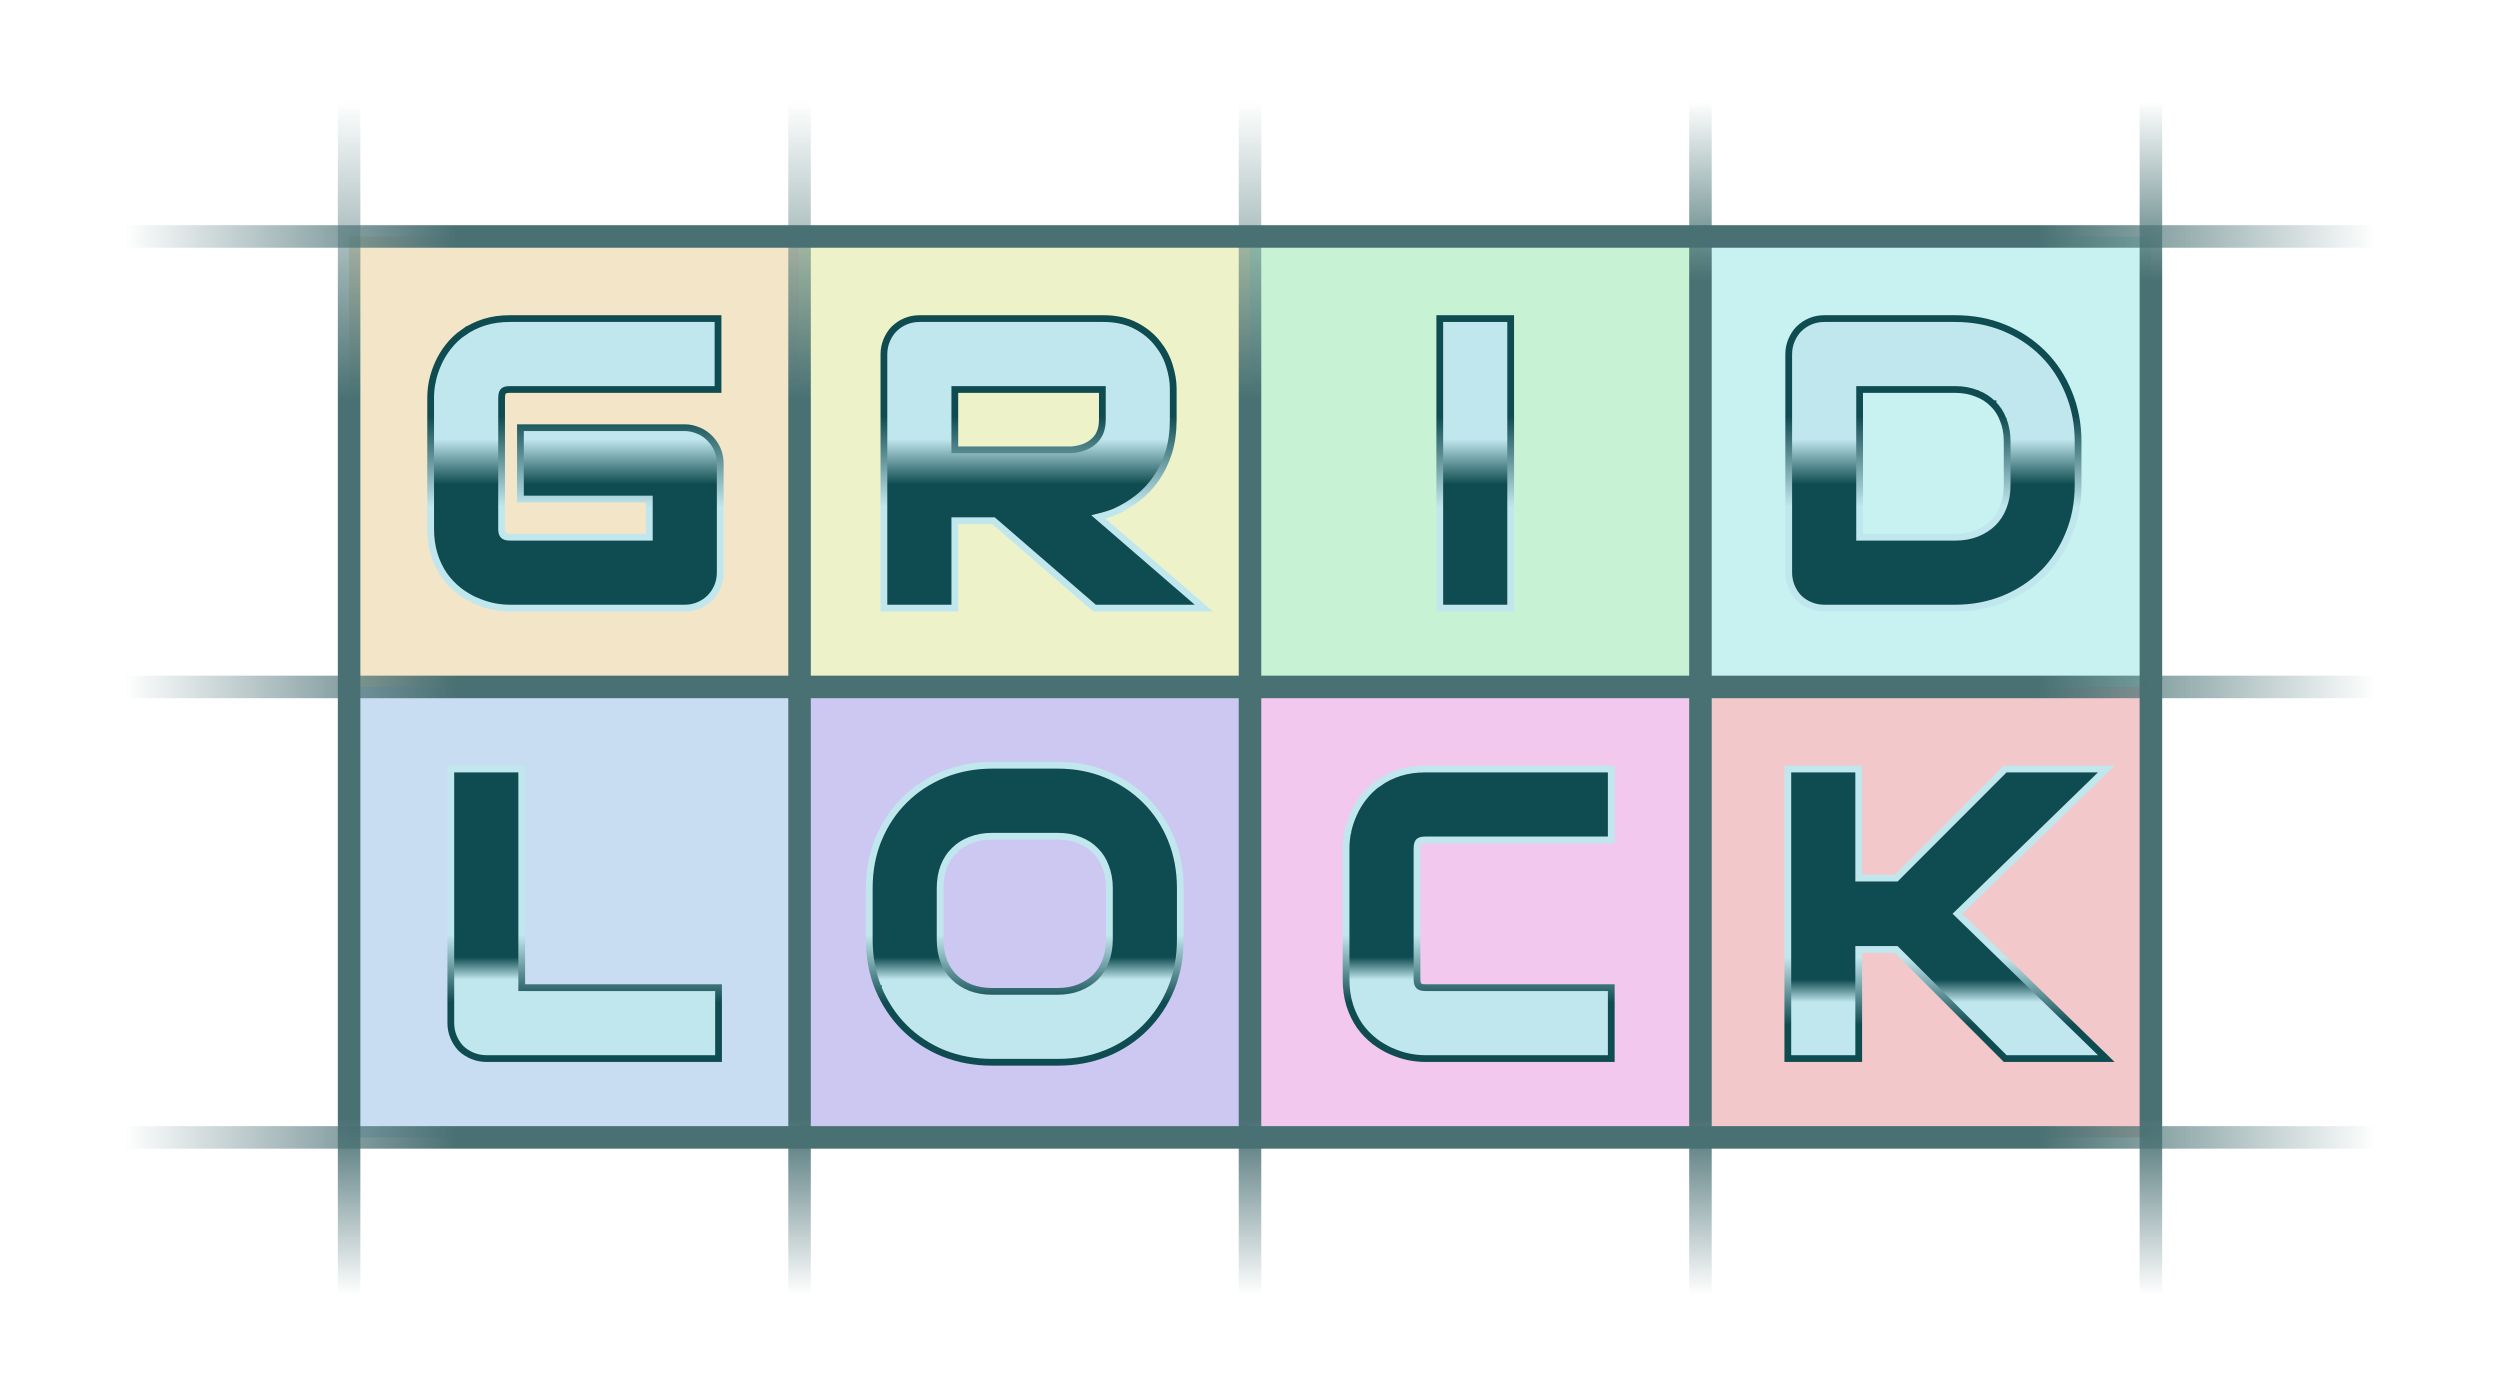
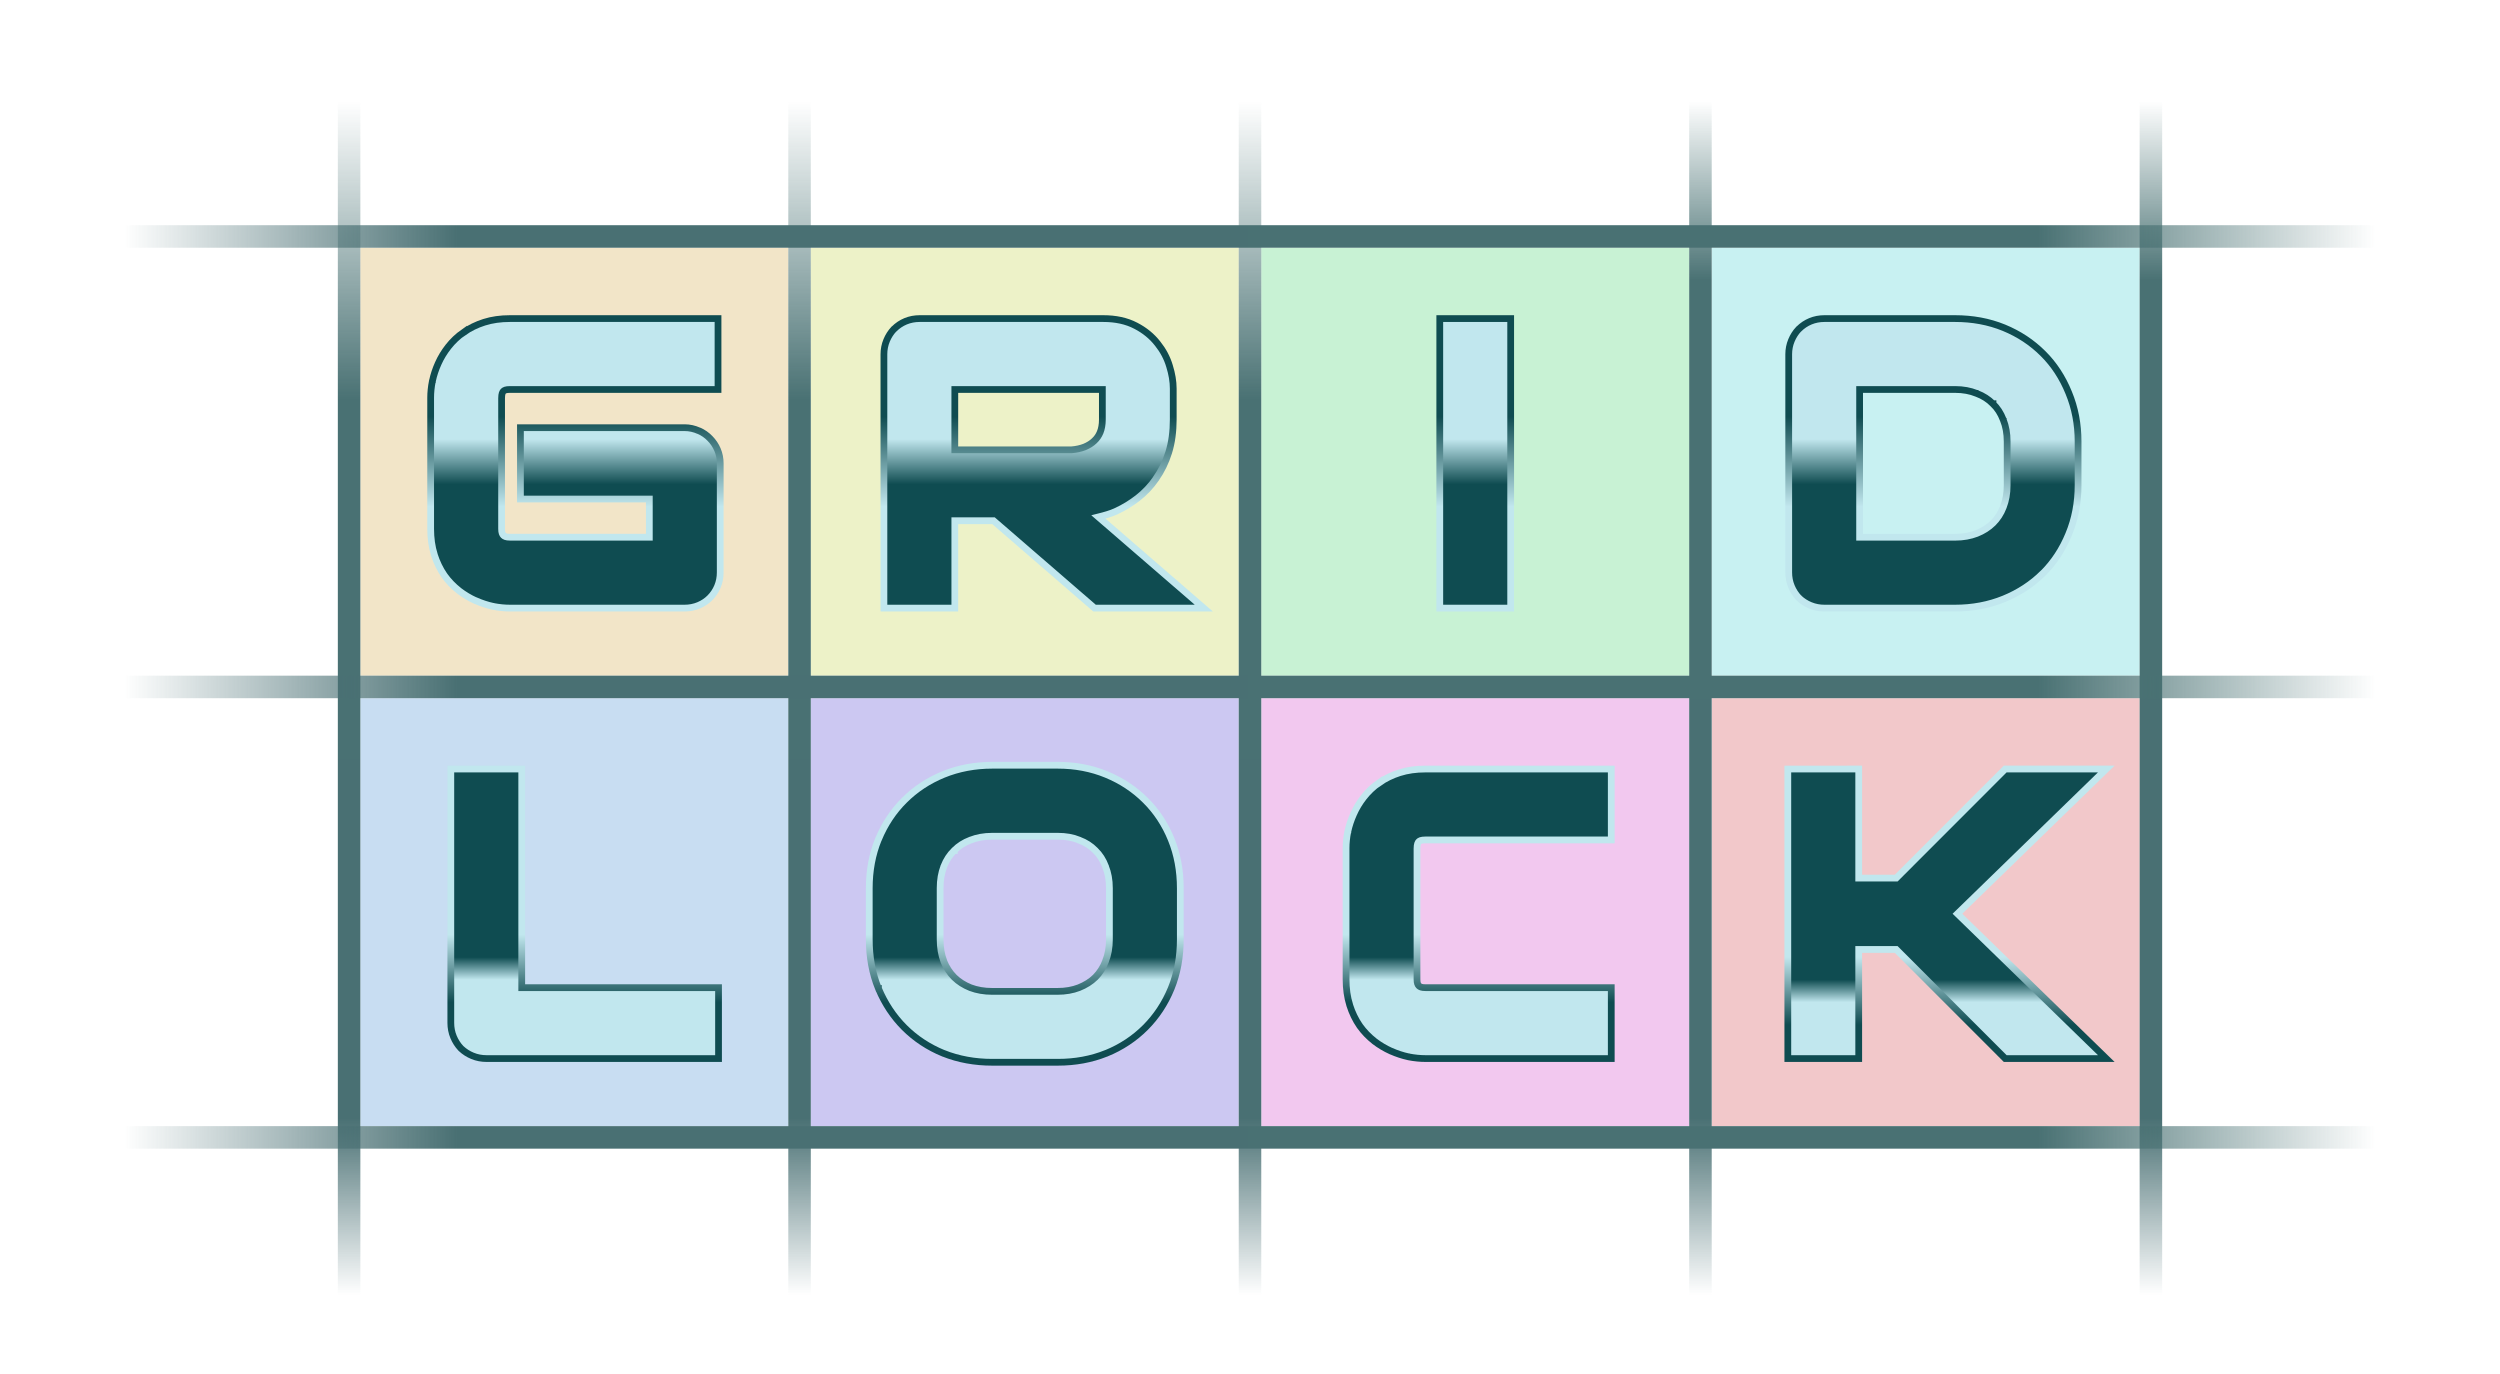
<svg xmlns="http://www.w3.org/2000/svg" xmlns:xlink="http://www.w3.org/1999/xlink" width="111mm" height="61mm" viewBox="0 0 111 61" version="1.1" id="svg4488">
  <defs id="defs4482">
    <linearGradient id="linearGradient233">
      <stop style="stop-color:#4a6f74;stop-opacity:0;" offset="0" id="stop230" />
      <stop style="stop-color:#497073;stop-opacity:1;" offset="0.148" id="stop231" />
      <stop style="stop-color:#497173;stop-opacity:1;" offset="0.85" id="stop232" />
      <stop style="stop-color:#497273;stop-opacity:0;" offset="1" id="stop233" />
    </linearGradient>
    <linearGradient id="linearGradient229">
      <stop style="stop-color:#4a6f74;stop-opacity:0;" offset="0" id="stop226" />
      <stop style="stop-color:#497073;stop-opacity:1;" offset="0.148" id="stop227" />
      <stop style="stop-color:#497173;stop-opacity:1;" offset="0.75" id="stop228" />
      <stop style="stop-color:#497273;stop-opacity:0;" offset="1" id="stop229" />
    </linearGradient>
    <linearGradient id="linearGradient222">
      <stop style="stop-color:#4a6f74;stop-opacity:0;" offset="0" id="stop219" />
      <stop style="stop-color:#497073;stop-opacity:1;" offset="0.148" id="stop220" />
      <stop style="stop-color:#497173;stop-opacity:1;" offset="0.85" id="stop221" />
      <stop style="stop-color:#497273;stop-opacity:0;" offset="1" id="stop222" />
    </linearGradient>
    <linearGradient id="linearGradient212">
      <stop style="stop-color:#4a6f74;stop-opacity:0;" offset="0" id="stop213" />
      <stop style="stop-color:#497073;stop-opacity:1;" offset="0.148" id="stop214" />
      <stop style="stop-color:#497173;stop-opacity:1;" offset="0.75" id="stop215" />
      <stop style="stop-color:#497273;stop-opacity:0;" offset="1" id="stop212" />
    </linearGradient>
    <linearGradient id="linearGradient187">
      <stop style="stop-color:#0f4c51;stop-opacity:1;" offset="0" id="stop186" />
      <stop style="stop-color:#c1e7ee;stop-opacity:1;" offset="1" id="stop187" />
    </linearGradient>
    <linearGradient id="linearGradient92">
      <stop style="stop-color:#000000;stop-opacity:1;" offset="0" id="stop91" />
      <stop style="stop-color:#000000;stop-opacity:0;" offset="1" id="stop92" />
    </linearGradient>
    <linearGradient id="linearGradient89">
      <stop style="stop-color:#000000;stop-opacity:1;" offset="0" id="stop89" />
      <stop style="stop-color:#000000;stop-opacity:0;" offset="1" id="stop90" />
    </linearGradient>
    <linearGradient id="swatch81">
      <stop style="stop-color:#000000;stop-opacity:1;" offset="0" id="stop81" />
    </linearGradient>
    <linearGradient xlink:href="#linearGradient187" id="linearGradient96" gradientUnits="userSpaceOnUse" x1="70.5" y1="61" x2="70.5" y2="61.5" gradientTransform="matrix(2,0,0,2,-5.000004,-9.999996)" />
    <linearGradient xlink:href="#linearGradient187" id="linearGradient98" gradientUnits="userSpaceOnUse" x1="70" y1="50.5" x2="70" y2="49.5" gradientTransform="matrix(2,0,0,2,-5.000004,-9.999996)" />
    <linearGradient xlink:href="#linearGradient187" id="linearGradient100" gradientUnits="userSpaceOnUse" x1="80" y1="61.5" x2="80" y2="62" gradientTransform="matrix(2,0,0,2,-5.000004,-9.999996)" />
    <linearGradient xlink:href="#linearGradient187" id="linearGradient104" gradientUnits="userSpaceOnUse" x1="60" y1="61" x2="60" y2="61.5" gradientTransform="matrix(2,0,0,2,-5.000004,-9.999996)" />
    <linearGradient xlink:href="#linearGradient187" id="linearGradient106" gradientUnits="userSpaceOnUse" x1="50.5" y1="61" x2="50.5" y2="61.5" gradientTransform="matrix(2,0,0,2,-5.000004,-9.999996)" />
    <linearGradient xlink:href="#linearGradient187" id="linearGradient108" gradientUnits="userSpaceOnUse" x1="60" y1="50.5" x2="60" y2="49.5" gradientTransform="matrix(2,0,0,2,-5.000004,-9.999996)" />
    <linearGradient xlink:href="#linearGradient92" id="linearGradient107-7" gradientUnits="userSpaceOnUse" x1="56.873" y1="50.036" x2="63.975" y2="50.036" gradientTransform="translate(-110,-30)" />
    <linearGradient xlink:href="#linearGradient92" id="linearGradient97-8" gradientUnits="userSpaceOnUse" x1="69.213" y1="50.036" x2="70.787" y2="50.036" gradientTransform="translate(-110,-30)" />
    <linearGradient xlink:href="#linearGradient92" id="linearGradient109-2" gradientUnits="userSpaceOnUse" x1="75.881" y1="50.036" x2="82.305" y2="50.036" gradientTransform="translate(-110,-30)" />
    <linearGradient xlink:href="#linearGradient92" id="linearGradient105-9" gradientUnits="userSpaceOnUse" x1="47.258" y1="60.036" x2="53.201" y2="60.036" gradientTransform="translate(-110,-30)" />
    <linearGradient xlink:href="#linearGradient92" id="linearGradient103-6" gradientUnits="userSpaceOnUse" x1="56.547" y1="60.035" x2="63.453" y2="60.035" gradientTransform="translate(-110,-30)" />
    <linearGradient xlink:href="#linearGradient92" id="linearGradient95-0" gradientUnits="userSpaceOnUse" x1="67.133" y1="60.036" x2="73.02" y2="60.036" gradientTransform="translate(-110,-30)" />
    <linearGradient xlink:href="#linearGradient92" id="linearGradient99-1" gradientUnits="userSpaceOnUse" x1="76.939" y1="60.036" x2="84.01" y2="60.036" gradientTransform="translate(-110,-30)" />
    <linearGradient xlink:href="#linearGradient89" id="linearGradient111" gradientUnits="userSpaceOnUse" x1="46.81" y1="50.036" x2="53.239" y2="50.036" gradientTransform="translate(-110,-30)" />
    <linearGradient xlink:href="#linearGradient89" id="linearGradient112" gradientUnits="userSpaceOnUse" x1="46.81" y1="50.036" x2="53.239" y2="50.036" gradientTransform="translate(-110,-30)" />
    <linearGradient xlink:href="#linearGradient92" id="linearGradient113" gradientUnits="userSpaceOnUse" x1="56.873" y1="50.036" x2="63.975" y2="50.036" gradientTransform="translate(-110,-30)" />
    <linearGradient xlink:href="#linearGradient92" id="linearGradient114" gradientUnits="userSpaceOnUse" x1="69.213" y1="50.036" x2="70.787" y2="50.036" gradientTransform="translate(-110,-30)" />
    <linearGradient xlink:href="#linearGradient92" id="linearGradient115" gradientUnits="userSpaceOnUse" x1="75.881" y1="50.036" x2="82.305" y2="50.036" gradientTransform="translate(-110,-30)" />
    <linearGradient xlink:href="#linearGradient92" id="linearGradient116" gradientUnits="userSpaceOnUse" x1="47.258" y1="60.036" x2="53.201" y2="60.036" gradientTransform="translate(-110,-30)" />
    <linearGradient xlink:href="#linearGradient92" id="linearGradient117" gradientUnits="userSpaceOnUse" x1="56.547" y1="60.035" x2="63.453" y2="60.035" gradientTransform="translate(-110,-30)" />
    <linearGradient xlink:href="#linearGradient92" id="linearGradient118" gradientUnits="userSpaceOnUse" x1="67.133" y1="60.036" x2="73.02" y2="60.036" gradientTransform="translate(-110,-30)" />
    <linearGradient xlink:href="#linearGradient92" id="linearGradient119" gradientUnits="userSpaceOnUse" x1="76.939" y1="60.036" x2="84.01" y2="60.036" gradientTransform="translate(-110,-30)" />
    <linearGradient xlink:href="#linearGradient187" id="linearGradient121" gradientUnits="userSpaceOnUse" x1="50" y1="50.5" x2="50" y2="49.5" gradientTransform="matrix(2,0,0,2,-5.000004,-9.999996)" />
    <linearGradient xlink:href="#linearGradient187" id="linearGradient192" x1="95" y1="88" x2="95" y2="92" gradientUnits="userSpaceOnUse" />
    <linearGradient xlink:href="#linearGradient187" id="linearGradient194" x1="155" y1="88" x2="155" y2="92" gradientUnits="userSpaceOnUse" />
    <linearGradient xlink:href="#linearGradient187" id="linearGradient198" x1="135" y1="88" x2="135" y2="92" gradientUnits="userSpaceOnUse" />
    <linearGradient xlink:href="#linearGradient187" id="linearGradient200" x1="136" y1="114" x2="136" y2="111" gradientUnits="userSpaceOnUse" />
    <linearGradient xlink:href="#linearGradient187" id="linearGradient202" x1="155" y1="115" x2="155" y2="112" gradientUnits="userSpaceOnUse" />
    <linearGradient xlink:href="#linearGradient187" id="linearGradient204" x1="115" y1="114" x2="115" y2="111" gradientUnits="userSpaceOnUse" />
    <linearGradient xlink:href="#linearGradient187" id="linearGradient206" x1="96" y1="114" x2="96" y2="111" gradientUnits="userSpaceOnUse" />
    <linearGradient xlink:href="#linearGradient187" id="linearGradient208" gradientUnits="userSpaceOnUse" x1="115" y1="88" x2="115" y2="92" />
    <linearGradient xlink:href="#linearGradient187" id="linearGradient209" gradientUnits="userSpaceOnUse" gradientTransform="matrix(2,0,0,2,-2.842367,-9.999996)" x1="78.921" y1="50.5" x2="78.921" y2="49.5" />
    <linearGradient xlink:href="#linearGradient229" id="linearGradient211" x1="125" y1="127" x2="125" y2="74" gradientUnits="userSpaceOnUse" />
    <linearGradient xlink:href="#linearGradient233" id="linearGradient215" gradientUnits="userSpaceOnUse" x1="125" y1="127" x2="125" y2="74" gradientTransform="translate(19.99999)" />
    <linearGradient xlink:href="#linearGradient212" id="linearGradient217" gradientUnits="userSpaceOnUse" gradientTransform="translate(-20.00001)" x1="125" y1="127" x2="125" y2="74" />
    <linearGradient xlink:href="#linearGradient212" id="linearGradient218" gradientUnits="userSpaceOnUse" gradientTransform="translate(-40.00001)" x1="125" y1="127" x2="125" y2="74" />
    <linearGradient xlink:href="#linearGradient222" id="linearGradient219" gradientUnits="userSpaceOnUse" gradientTransform="rotate(90,135,89.99999)" x1="125" y1="150" x2="125" y2="50" />
    <linearGradient xlink:href="#linearGradient233" id="linearGradient240" gradientUnits="userSpaceOnUse" gradientTransform="translate(39.99999)" x1="125" y1="127" x2="125" y2="74" />
    <linearGradient xlink:href="#linearGradient222" id="linearGradient241" gradientUnits="userSpaceOnUse" gradientTransform="rotate(90,125,99.99999)" x1="125" y1="150" x2="125" y2="50" />
    <linearGradient xlink:href="#linearGradient222" id="linearGradient242" gradientUnits="userSpaceOnUse" gradientTransform="rotate(90,115,110)" x1="125" y1="150" x2="125" y2="50" />
  </defs>
  <g id="layer1" transform="translate(-69.5,-69.5)">
-     <rect style="color:#000000;overflow:visible;fill:#f2e5c8;fill-opacity:1;stroke:none;stroke-width:0.2;stroke-linecap:round;stroke-linejoin:round;stroke-dasharray:none;stroke-opacity:1;paint-order:stroke fill markers" id="rect242" width="20" height="20" x="85" y="80" />
-     <rect style="color:#000000;overflow:visible;fill:#edf2c8;fill-opacity:1;stroke:none;stroke-width:0.2;stroke-linecap:round;stroke-linejoin:round;stroke-dasharray:none;stroke-opacity:1;paint-order:stroke fill markers" id="rect242-8" width="20" height="20" x="105" y="80" />
-     <rect style="color:#000000;overflow:visible;fill:#c8f2d4;fill-opacity:1;stroke:none;stroke-width:0.2;stroke-linecap:round;stroke-linejoin:round;stroke-dasharray:none;stroke-opacity:1;paint-order:stroke fill markers" id="rect242-7" width="20" height="20" x="125" y="80" />
-     <rect style="color:#000000;overflow:visible;fill:#c8f1f2;fill-opacity:1;stroke:none;stroke-width:0.2;stroke-linecap:round;stroke-linejoin:round;stroke-dasharray:none;stroke-opacity:1;paint-order:stroke fill markers" id="rect242-2" width="20" height="20" x="145" y="80" />
-     <rect style="color:#000000;overflow:visible;fill:#f2c8ca;fill-opacity:1;stroke:none;stroke-width:0.2;stroke-linecap:round;stroke-linejoin:round;stroke-dasharray:none;stroke-opacity:1;paint-order:stroke fill markers" id="rect242-82" width="20" height="20" x="145" y="100" />
-     <rect style="color:#000000;overflow:visible;fill:#f2c8ef;fill-opacity:1;stroke:none;stroke-width:0.2;stroke-linecap:round;stroke-linejoin:round;stroke-dasharray:none;stroke-opacity:1;paint-order:stroke fill markers" id="rect242-9" width="20" height="20" x="125" y="100" />
-     <rect style="color:#000000;overflow:visible;fill:#ccc8f2;fill-opacity:1;stroke:none;stroke-width:0.2;stroke-linecap:round;stroke-linejoin:round;stroke-dasharray:none;stroke-opacity:1;paint-order:stroke fill markers" id="rect242-96" width="20" height="20" x="105" y="100" />
-     <rect style="color:#000000;overflow:visible;fill:#c8ddf2;fill-opacity:1;stroke:none;stroke-width:0.2;stroke-linecap:round;stroke-linejoin:round;stroke-dasharray:none;stroke-opacity:1;paint-order:stroke fill markers" id="rect242-0" width="20" height="20" x="85" y="100" />
+     <rect style="color:#000000;overflow:visible;fill:#f2e5c8;fill-opacity:1;stroke:none;stroke-width:0.2;stroke-linecap:round;stroke-linejoin:round;stroke-dasharray:none;stroke-opacity:1;paint-order:stroke fill markers" id="rect242" width="19" height="19" x="85.5" y="80.5" />
+     <rect style="color:#000000;overflow:visible;fill:#edf2c8;fill-opacity:1;stroke:none;stroke-width:0.2;stroke-linecap:round;stroke-linejoin:round;stroke-dasharray:none;stroke-opacity:1;paint-order:stroke fill markers" id="rect242-8" width="19" height="19" x="105.5" y="80.5" />
+     <rect style="color:#000000;overflow:visible;fill:#c8f2d4;fill-opacity:1;stroke:none;stroke-width:0.2;stroke-linecap:round;stroke-linejoin:round;stroke-dasharray:none;stroke-opacity:1;paint-order:stroke fill markers" id="rect242-7" width="19" height="19" x="125.5" y="80.5" />
+     <rect style="color:#000000;overflow:visible;fill:#c8f1f2;fill-opacity:1;stroke:none;stroke-width:0.2;stroke-linecap:round;stroke-linejoin:round;stroke-dasharray:none;stroke-opacity:1;paint-order:stroke fill markers" id="rect242-2" width="19" height="19" x="145.5" y="80.5" />
+     <rect style="color:#000000;overflow:visible;fill:#f2c8ca;fill-opacity:1;stroke:none;stroke-width:0.2;stroke-linecap:round;stroke-linejoin:round;stroke-dasharray:none;stroke-opacity:1;paint-order:stroke fill markers" id="rect242-82" width="19" height="19" x="145.5" y="100.5" />
+     <rect style="color:#000000;overflow:visible;fill:#f2c8ef;fill-opacity:1;stroke:none;stroke-width:0.2;stroke-linecap:round;stroke-linejoin:round;stroke-dasharray:none;stroke-opacity:1;paint-order:stroke fill markers" id="rect242-9" width="19" height="19" x="125.5" y="100.5" />
+     <rect style="color:#000000;overflow:visible;fill:#ccc8f2;fill-opacity:1;stroke:none;stroke-width:0.2;stroke-linecap:round;stroke-linejoin:round;stroke-dasharray:none;stroke-opacity:1;paint-order:stroke fill markers" id="rect242-96" width="19" height="19" x="105.5" y="100.5" />
+     <rect style="color:#000000;overflow:visible;fill:#c8ddf2;fill-opacity:1;stroke:none;stroke-width:0.2;stroke-linecap:round;stroke-linejoin:round;stroke-dasharray:none;stroke-opacity:1;paint-order:stroke fill markers" id="rect242-0" width="19" height="19" x="85.5" y="100.5" />
    <path style="-inkscape-font-specification:Audiowide;fill:url(#linearGradient209);stroke:url(#linearGradient194);stroke-width:0.3;stroke-dasharray:none" d="m 150.501,83.645 c -0.214,0 -0.425,0.039 -0.621,0.121 -0.19,0.079 -0.363,0.195 -0.508,0.34 l -0.004,0.004 -0.008,0.004 c -0.136,0.144 -0.244,0.316 -0.32,0.5 -0.081,0.194 -0.121,0.403 -0.121,0.613 v 9.691 c 0,0.214 0.039,0.425 0.121,0.621 0.077,0.184 0.184,0.356 0.32,0.5 l 0.012,0.008 0.008,0.012 c 0.144,0.136 0.316,0.244 0.5,0.32 0.196,0.082 0.407,0.121 0.621,0.121 h 5.805 c 0.769,0 1.498,-0.136 2.168,-0.41 0.662,-0.271 1.242,-0.65 1.73,-1.133 h 0.004 c 0.489,-0.489 0.869,-1.071 1.141,-1.734 0.281,-0.672 0.418,-1.403 0.418,-2.184 V 89.106 c 0,-0.773 -0.139,-1.503 -0.418,-2.172 -0.271,-0.667 -0.652,-1.254 -1.141,-1.738 -0.489,-0.489 -1.071,-0.873 -1.734,-1.145 -0.67,-0.274 -1.399,-0.406 -2.168,-0.406 z m 1.566,3.148 h 4.238 c 0.364,0 0.677,0.061 0.953,0.172 h 0.008 l 0.004,0.004 c 0.287,0.109 0.518,0.26 0.715,0.457 h 0.004 v 0.004 c 0.195,0.19 0.344,0.417 0.453,0.703 l 0.004,0.004 v 0.004 c 0.112,0.283 0.172,0.601 0.172,0.965 v 1.934 c 0,0.37 -0.06,0.69 -0.172,0.973 v 0.004 c -0.108,0.28 -0.261,0.51 -0.457,0.707 -7.6e-4,7.4e-4 -0.003,-7.38e-4 -0.004,0 -7.7e-4,7.68e-4 7.6e-4,0.003 0,0.004 -0.197,0.191 -0.431,0.342 -0.719,0.457 -0.278,0.107 -0.595,0.168 -0.961,0.168 h -4.238 z" id="path42" />
    <path style="-inkscape-font-specification:Audiowide;fill:url(#linearGradient121);stroke:url(#linearGradient192);stroke-width:0.3;stroke-dasharray:none;stroke-opacity:1" d="m 92.141,83.645 c -0.412,0 -0.794,0.052 -1.145,0.164 -0.335,0.107 -0.643,0.257 -0.914,0.449 v -0.004 c -0.259,0.181 -0.485,0.397 -0.676,0.641 -0.184,0.235 -0.336,0.484 -0.453,0.75 -0.113,0.251 -0.197,0.508 -0.254,0.773 v 0.008 l -0.004,0.004 c -0.049,0.253 -0.074,0.495 -0.074,0.73 v 5.82 c 0,0.412 0.053,0.798 0.164,1.152 v 0.004 c 0.107,0.332 0.253,0.636 0.438,0.906 l 0.004,0.004 0.004,0.008 c 0.185,0.256 0.399,0.478 0.641,0.668 l 0.004,0.004 0.004,0.004 c 0.232,0.176 0.474,0.322 0.73,0.438 h 0.004 0.004 c 0.254,0.112 0.509,0.197 0.77,0.254 h 0.008 l 0.008,0.004 c 0.257,0.049 0.503,0.074 0.738,0.074 h 7.754 c 0.214,0 0.425,-0.039 0.621,-0.121 0.186,-0.078 0.358,-0.19 0.5,-0.332 0.145,-0.145 0.261,-0.318 0.34,-0.508 0.082,-0.196 0.121,-0.407 0.121,-0.621 V 90.071 c 0,-0.208 -0.04,-0.415 -0.121,-0.605 -0.078,-0.187 -0.194,-0.356 -0.336,-0.5 -0.138,-0.144 -0.305,-0.261 -0.488,-0.34 -0.002,-0.001 -0.005,0.001 -0.008,0 -0.197,-0.089 -0.412,-0.137 -0.629,-0.137 h -7.289 v 3.168 h 5.723 v 1.695 h -6.188 c -0.178,0 -0.242,-0.039 -0.289,-0.082 -0.043,-0.047 -0.082,-0.111 -0.082,-0.289 v -5.801 c 0,-0.207 0.045,-0.275 0.078,-0.309 0.038,-0.038 0.1,-0.078 0.293,-0.078 h 9.238 v -3.148 z" id="path36" />
    <path style="-inkscape-font-specification:Audiowide;fill:url(#linearGradient108);stroke:url(#linearGradient208);stroke-width:0.3;stroke-dasharray:none" d="m 110.328,83.645 c -0.214,0 -0.425,0.039 -0.621,0.121 -0.19,0.079 -0.363,0.195 -0.508,0.34 l -0.008,0.004 -0.004,0.004 c -0.136,0.144 -0.244,0.316 -0.32,0.5 -0.081,0.194 -0.121,0.403 -0.121,0.613 v 11.273 h 3.148 v -3.879 h 1.719 l 4.484,3.879 h 4.852 l -4.68,-4.047 c 0.267,-0.067 0.533,-0.138 0.789,-0.254 l 0.004,-0.004 c 0.333,-0.154 0.651,-0.347 0.949,-0.578 0.31,-0.241 0.582,-0.529 0.812,-0.859 v -0.004 c 0.241,-0.343 0.432,-0.732 0.566,-1.16 0.139,-0.444 0.203,-0.933 0.203,-1.465 v -1.371 c 0,-0.324 -0.058,-0.658 -0.164,-1 -0.106,-0.361 -0.286,-0.699 -0.527,-1 l -0.004,-0.004 c -0.252,-0.325 -0.58,-0.59 -0.965,-0.789 -0.418,-0.221 -0.907,-0.32 -1.445,-0.32 z m 1.566,3.148 h 6.551 v 1.336 c 0,0.229 -0.037,0.414 -0.098,0.566 -0.062,0.151 -0.145,0.27 -0.258,0.375 l -0.004,0.004 c -0.112,0.108 -0.251,0.197 -0.426,0.27 -0.167,0.066 -0.362,0.111 -0.586,0.129 h -5.18 z" id="path38" />
    <path style="-inkscape-font-specification:Audiowide;fill:url(#linearGradient98);stroke:url(#linearGradient198);stroke-width:0.3;stroke-dasharray:none" d="m 133.426,83.645 v 12.855 h 3.148 V 83.645 Z" id="path40" />
    <path style="-inkscape-font-specification:Audiowide;fill:url(#linearGradient106);stroke:url(#linearGradient206);stroke-width:0.3;stroke-dasharray:none" d="m 89.516,103.645 v 11.273 c 2e-6,0.214 0.039,0.425 0.121,0.621 0.077,0.184 0.184,0.356 0.32,0.5 l 0.008,0.008 0.012,0.012 c 0.144,0.136 0.316,0.244 0.5,0.32 0.196,0.082 0.407,0.121 0.621,0.121 h 10.305 v -3.148 h -8.738 v -9.707 z" id="path44" />
    <path style="-inkscape-font-specification:Audiowide;fill:url(#linearGradient104);stroke:url(#linearGradient204);stroke-width:0.3;stroke-dasharray:none" d="m 113.555,103.477 c -0.769,0 -1.498,0.136 -2.168,0.41 -0.661,0.271 -1.242,0.654 -1.73,1.141 -0.49,0.484 -0.876,1.067 -1.152,1.734 l -0.004,0.004 c -0.274,0.67 -0.406,1.398 -0.406,2.172 v 2.266 c 0,0.779 0.132,1.513 0.406,2.184 h 0.004 v 0.004 c 0.277,0.662 0.66,1.242 1.148,1.73 0.489,0.489 1.071,0.873 1.734,1.145 h 0.004 c 0.669,0.268 1.396,0.398 2.164,0.398 h 2.91 c 0.768,0 1.488,-0.13 2.152,-0.398 h 0.004 c 0.663,-0.271 1.246,-0.656 1.734,-1.145 0.489,-0.489 0.873,-1.071 1.145,-1.734 0.274,-0.671 0.406,-1.404 0.406,-2.184 v -2.266 c 0,-0.774 -0.132,-1.502 -0.406,-2.172 -0.271,-0.668 -0.655,-1.25 -1.145,-1.734 -0.489,-0.489 -1.071,-0.873 -1.734,-1.145 -0.665,-0.275 -1.387,-0.41 -2.156,-0.41 z m 0,3.152 h 2.91 c 0.358,0 0.668,0.056 0.945,0.168 l 0.004,0.004 h 0.004 c 0.286,0.109 0.517,0.259 0.707,0.453 l 0.004,0.004 0.004,0.004 c 0.195,0.19 0.344,0.421 0.453,0.707 v 0.004 0.004 c 0.111,0.275 0.172,0.591 0.172,0.961 v 2.266 c 0,0.37 -0.06,0.69 -0.172,0.973 v 0.004 c -0.108,0.28 -0.257,0.513 -0.453,0.711 -0.199,0.194 -0.439,0.345 -0.73,0.461 -0.277,0.107 -0.592,0.164 -0.957,0.164 h -2.891 c -0.363,0 -0.682,-0.057 -0.965,-0.164 -0.285,-0.115 -0.52,-0.263 -0.719,-0.457 l -0.004,-0.004 c -0.196,-0.197 -0.347,-0.429 -0.461,-0.707 v -0.004 c -0.107,-0.283 -0.164,-0.606 -0.164,-0.977 v -2.266 c 0,-0.371 0.058,-0.689 0.164,-0.965 v -0.004 c 0.114,-0.287 0.266,-0.516 0.461,-0.707 h 0.004 v -0.004 c 0.198,-0.198 0.433,-0.348 0.715,-0.457 h 0.004 c 0.283,-0.112 0.601,-0.172 0.965,-0.172 z" id="path46" />
    <path style="-inkscape-font-specification:Audiowide;fill:url(#linearGradient96);stroke:url(#linearGradient200);stroke-width:0.3;stroke-dasharray:none" d="m 132.785,103.645 c -0.412,0 -0.794,0.052 -1.145,0.164 -0.335,0.107 -0.643,0.257 -0.914,0.449 v -0.004 c -0.259,0.181 -0.485,0.397 -0.676,0.641 -0.183,0.234 -0.333,0.482 -0.449,0.746 -0.113,0.252 -0.201,0.511 -0.258,0.777 v 0.008 l -0.004,0.004 c -0.049,0.253 -0.074,0.495 -0.074,0.73 v 5.82 c 0,0.412 0.053,0.798 0.164,1.152 v 0.004 c 0.107,0.332 0.253,0.636 0.438,0.906 l 0.004,0.004 0.004,0.008 c 0.185,0.256 0.399,0.478 0.641,0.668 l 0.004,0.004 0.004,0.004 c 0.232,0.176 0.478,0.322 0.734,0.438 h 0.004 c 0.254,0.112 0.509,0.197 0.77,0.254 h 0.008 l 0.008,0.004 c 0.257,0.049 0.503,0.074 0.738,0.074 h 8.254 v -3.148 h -8.254 c -0.178,0 -0.242,-0.039 -0.289,-0.082 -0.043,-0.047 -0.082,-0.111 -0.082,-0.289 v -5.801 c 0,-0.207 0.045,-0.275 0.078,-0.309 0.037,-0.037 0.1,-0.078 0.293,-0.078 h 8.254 v -3.148 z" id="path48" />
    <path style="-inkscape-font-specification:Audiowide;fill:url(#linearGradient100);stroke:url(#linearGradient202);stroke-width:0.3;stroke-dasharray:none" d="M 148.879,103.645 V 116.5 h 3.148 v -4.844 h 1.664 l 4.84,4.844 h 4.488 l -6.609,-6.43 6.609,-6.426 h -4.488 l -4.84,4.844 h -1.664 v -4.844 z" id="path50" />
    <path style="-inkscape-font-specification:Audiowide;fill:url(#linearGradient111);fill-opacity:1" d="m -57.011,22.458 q 0,0.116 -0.041,0.215 -0.041,0.099 -0.116,0.174 -0.07,0.07 -0.169,0.112 Q -57.437,23 -57.553,23 h -3.878 q -0.149,0 -0.322,-0.033 -0.169,-0.037 -0.339,-0.112 -0.165,-0.074 -0.318,-0.19 -0.153,-0.12 -0.273,-0.285 -0.116,-0.169 -0.186,-0.389 -0.07,-0.223 -0.07,-0.5 V 18.581 q 0,-0.149 0.033,-0.318 0.037,-0.174 0.112,-0.339 0.074,-0.169 0.194,-0.322 0.12,-0.153 0.285,-0.269 0.169,-0.12 0.389,-0.19 0.219,-0.07 0.496,-0.07 h 4.37 v 1.075 h -4.37 q -0.211,0 -0.322,0.112 -0.112,0.112 -0.112,0.331 v 2.902 q 0,0.207 0.112,0.322 0.116,0.112 0.322,0.112 h 3.345 v -1.348 h -2.861 v -1.083 h 3.394 q 0.116,0 0.215,0.045 0.099,0.041 0.169,0.116 0.074,0.074 0.116,0.174 0.041,0.095 0.041,0.207 z" id="path35-5" />
    <path style="-inkscape-font-specification:Audiowide;fill:url(#linearGradient112);fill-opacity:1" d="m -61.43,16.822 c -0.206,0 -0.397,0.026 -0.572,0.082 -0.168,0.054 -0.321,0.129 -0.457,0.225 v -0.002 c -0.129,0.091 -0.242,0.199 -0.338,0.32 -0.092,0.117 -0.168,0.242 -0.227,0.375 -0.056,0.125 -0.099,0.254 -0.127,0.387 v 0.004 l -0.002,0.002 c -0.025,0.126 -0.037,0.247 -0.037,0.365 v 2.91 c 0,0.206 0.026,0.399 0.082,0.576 v 0.002 c 0.053,0.166 0.127,0.318 0.219,0.453 l 0.002,0.002 0.002,0.004 c 0.093,0.128 0.199,0.239 0.32,0.334 l 0.002,0.002 0.002,0.002 c 0.116,0.088 0.237,0.161 0.365,0.219 h 0.002 0.002 c 0.127,0.056 0.255,0.098 0.385,0.127 h 0.004 l 0.004,0.002 c 0.129,0.025 0.251,0.037 0.369,0.037 h 3.877 c 0.107,0 0.213,-0.02 0.311,-0.061 0.093,-0.039 0.179,-0.095 0.25,-0.166 0.073,-0.073 0.13,-0.159 0.17,-0.254 0.041,-0.098 0.061,-0.204 0.061,-0.311 v -2.424 c 0,-0.104 -0.02,-0.208 -0.061,-0.303 -0.039,-0.093 -0.097,-0.178 -0.168,-0.25 -0.069,-0.072 -0.153,-0.131 -0.244,-0.17 -0.001,-5.36e-4 -0.003,5.29e-4 -0.004,0 -0.099,-0.045 -0.206,-0.068 -0.314,-0.068 h -3.645 v 1.584 h 2.861 v 0.848 h -3.094 c -0.089,0 -0.121,-0.019 -0.145,-0.041 -0.022,-0.023 -0.041,-0.055 -0.041,-0.145 v -2.9 c 0,-0.104 0.022,-0.138 0.039,-0.154 0.019,-0.019 0.05,-0.039 0.146,-0.039 h 4.619 V 16.822 Z" id="path36-1" />
    <path style="-inkscape-font-specification:Audiowide;fill:url(#linearGradient113);fill-opacity:1" d="m -46.953,19.064 q 0,0.368 -0.091,0.657 -0.091,0.289 -0.248,0.513 -0.153,0.219 -0.356,0.376 -0.203,0.157 -0.426,0.26 -0.219,0.099 -0.446,0.145 -0.223,0.045 -0.422,0.045 L -46.697,23 h -1.662 l -2.241,-1.939 h -0.773 v -1.075 h 2.431 q 0.203,-0.017 0.368,-0.083 0.169,-0.07 0.289,-0.186 0.124,-0.116 0.19,-0.277 0.066,-0.165 0.066,-0.376 v -0.678 q 0,-0.091 -0.025,-0.136 -0.021,-0.05 -0.058,-0.07 -0.033,-0.025 -0.074,-0.029 -0.037,-0.004 -0.07,-0.004 h -3.547 V 23 h -1.075 v -5.387 q 0,-0.112 0.041,-0.211 0.041,-0.099 0.112,-0.174 0.074,-0.074 0.174,-0.116 0.099,-0.041 0.215,-0.041 h 4.08 q 0.36,0 0.608,0.132 0.248,0.128 0.401,0.327 0.157,0.194 0.223,0.422 0.07,0.227 0.07,0.426 z" id="path37-1" />
    <path style="-inkscape-font-specification:Audiowide;fill:url(#linearGradient107-7);fill-opacity:1;stroke:none;stroke-opacity:1" d="m -52.336,16.822 c -0.107,0 -0.213,0.02 -0.311,0.061 -0.095,0.04 -0.181,0.097 -0.254,0.17 l -0.004,0.002 -0.002,0.002 c -0.068,0.072 -0.122,0.158 -0.16,0.25 -0.04,0.097 -0.061,0.201 -0.061,0.307 V 23.25 h 1.574 v -1.939 h 0.859 L -48.451,23.25 h 2.426 l -2.34,-2.023 c 0.133,-0.034 0.266,-0.069 0.395,-0.127 l 0.002,-0.002 c 0.166,-0.077 0.325,-0.173 0.475,-0.289 0.155,-0.12 0.291,-0.265 0.406,-0.43 v -0.002 c 0.12,-0.171 0.216,-0.366 0.283,-0.58 0.07,-0.222 0.102,-0.467 0.102,-0.732 v -0.686 c 0,-0.162 -0.029,-0.329 -0.082,-0.5 -0.053,-0.18 -0.143,-0.349 -0.264,-0.5 l -0.002,-0.002 c -0.126,-0.162 -0.29,-0.295 -0.482,-0.395 -0.209,-0.111 -0.454,-0.16 -0.723,-0.16 z m 0.783,1.574 h 3.275 v 0.668 c 0,0.114 -0.018,0.207 -0.049,0.283 -0.031,0.075 -0.073,0.135 -0.129,0.188 l -0.002,0.002 c -0.056,0.054 -0.125,0.099 -0.213,0.135 -0.084,0.033 -0.181,0.055 -0.293,0.064 h -2.59 z m 3.34,0.002 h 0.002 v 0.002 c -7.29e-4,-7.3e-5 -0.001,-0.002 -0.002,-0.002 z" id="path38-0" />
    <path style="-inkscape-font-specification:Audiowide;fill:url(#linearGradient114);fill-opacity:1" d="m -39.463,23 h -1.075 v -5.928 h 1.075 z" id="path39-8" />
    <path style="-inkscape-font-specification:Audiowide;fill:url(#linearGradient97-8);fill-opacity:1" d="M -40.787,16.822 V 23.25 h 1.574 v -6.428 z" id="path40-5" />
    <path style="-inkscape-font-specification:Audiowide;fill:url(#linearGradient115);fill-opacity:1" d="m -27.945,20.52 q 0,0.542 -0.19,0.996 -0.186,0.455 -0.517,0.785 -0.331,0.327 -0.785,0.513 Q -29.892,23 -30.425,23 h -2.902 q -0.116,0 -0.215,-0.041 -0.099,-0.041 -0.174,-0.112 -0.07,-0.074 -0.112,-0.174 -0.041,-0.099 -0.041,-0.215 v -4.845 q 0,-0.112 0.041,-0.211 0.041,-0.099 0.112,-0.174 0.074,-0.074 0.174,-0.116 0.099,-0.041 0.215,-0.041 h 2.902 q 0.533,0 0.988,0.186 0.455,0.186 0.785,0.517 0.331,0.327 0.517,0.785 0.19,0.455 0.19,0.992 z m -1.075,-0.967 q 0,-0.314 -0.103,-0.575 -0.099,-0.26 -0.285,-0.442 -0.186,-0.186 -0.446,-0.285 -0.256,-0.103 -0.571,-0.103 h -2.369 v 3.779 h 2.369 q 0.314,0 0.571,-0.099 0.26,-0.103 0.446,-0.285 0.186,-0.186 0.285,-0.442 0.103,-0.26 0.103,-0.579 z" id="path41-0" />
    <path style="-inkscape-font-specification:Audiowide;fill:url(#linearGradient109-2);fill-opacity:1" d="m -33.328,16.822 c -0.107,0 -0.213,0.02 -0.311,0.061 -0.095,0.04 -0.181,0.097 -0.254,0.17 l -0.002,0.002 -0.004,0.002 c -0.068,0.072 -0.122,0.158 -0.16,0.25 -0.04,0.097 -0.061,0.201 -0.061,0.307 v 4.846 c 0,0.107 0.02,0.213 0.061,0.311 0.038,0.092 0.092,0.178 0.16,0.25 l 0.006,0.004 0.004,0.006 c 0.072,0.068 0.158,0.122 0.25,0.16 0.098,0.041 0.204,0.061 0.311,0.061 h 2.902 c 0.385,0 0.749,-0.068 1.084,-0.205 0.331,-0.135 0.621,-0.325 0.865,-0.566 h 0.002 c 0.244,-0.244 0.435,-0.536 0.57,-0.867 0.14,-0.336 0.209,-0.701 0.209,-1.092 v -0.967 c 0,-0.386 -0.07,-0.751 -0.209,-1.086 -0.135,-0.334 -0.326,-0.627 -0.57,-0.869 -0.244,-0.244 -0.536,-0.437 -0.867,-0.572 -0.335,-0.137 -0.699,-0.203 -1.084,-0.203 z m 0.783,1.574 h 2.119 c 0.182,0 0.339,0.03 0.477,0.086 h 0.004 l 0.002,0.002 c 0.144,0.055 0.259,0.13 0.357,0.229 h 0.002 v 0.002 c 0.097,0.095 0.172,0.208 0.227,0.352 l 0.002,0.002 v 0.002 c 0.056,0.142 0.086,0.3 0.086,0.482 v 0.967 c 0,0.185 -0.03,0.345 -0.086,0.486 v 0.002 c -0.054,0.14 -0.13,0.255 -0.229,0.354 -3.79e-4,3.7e-4 -0.002,-3.69e-4 -0.002,0 -3.82e-4,3.84e-4 3.84e-4,0.002 0,0.002 -0.098,0.096 -0.216,0.171 -0.359,0.229 -0.139,0.054 -0.297,0.084 -0.48,0.084 h -2.119 z" id="path42-6" />
    <path style="-inkscape-font-specification:Audiowide;fill:url(#linearGradient116);fill-opacity:1" d="m -57.048,33 h -4.903 q -0.116,0 -0.215,-0.041 -0.099,-0.041 -0.174,-0.112 -0.07,-0.074 -0.112,-0.174 -0.041,-0.099 -0.041,-0.215 v -5.387 h 1.075 v 4.853 h 4.37 z" id="path43-4" />
    <path style="-inkscape-font-specification:Audiowide;fill:url(#linearGradient105-9);fill-opacity:1" d="m -62.742,26.822 v 5.637 c 10e-7,0.107 0.02,0.213 0.061,0.311 0.038,0.092 0.092,0.178 0.16,0.25 l 0.004,0.004 0.006,0.006 c 0.072,0.068 0.158,0.122 0.25,0.16 0.098,0.041 0.204,0.061 0.311,0.061 h 5.152 v -1.574 h -4.369 v -4.854 z" id="path44-6" />
    <path style="-inkscape-font-specification:Audiowide;fill:url(#linearGradient117);fill-opacity:1" d="m -46.796,30.602 q 0,0.542 -0.186,0.996 -0.186,0.455 -0.517,0.785 -0.331,0.331 -0.785,0.517 -0.451,0.182 -0.984,0.182 h -1.455 q -0.533,0 -0.988,-0.182 -0.455,-0.186 -0.785,-0.517 -0.331,-0.331 -0.521,-0.785 -0.186,-0.455 -0.186,-0.996 v -1.133 q 0,-0.537 0.186,-0.992 0.19,-0.459 0.521,-0.785 0.331,-0.331 0.785,-0.517 0.455,-0.186 0.988,-0.186 h 1.455 q 0.533,0 0.984,0.186 0.455,0.186 0.785,0.517 0.331,0.327 0.517,0.785 0.186,0.455 0.186,0.992 z m -1.075,-1.133 q 0,-0.318 -0.103,-0.575 -0.099,-0.26 -0.285,-0.442 -0.182,-0.186 -0.442,-0.285 -0.256,-0.103 -0.566,-0.103 h -1.455 q -0.314,0 -0.575,0.103 -0.256,0.099 -0.442,0.285 -0.186,0.182 -0.289,0.442 -0.099,0.256 -0.099,0.575 v 1.133 q 0,0.318 0.099,0.579 0.103,0.256 0.289,0.442 0.186,0.182 0.442,0.285 0.26,0.099 0.575,0.099 h 1.447 q 0.314,0 0.571,-0.099 0.26,-0.103 0.446,-0.285 0.186,-0.186 0.285,-0.442 0.103,-0.26 0.103,-0.579 z" id="path45-2" />
    <path style="-inkscape-font-specification:Audiowide;fill:url(#linearGradient103-6);fill-opacity:1" d="m -50.723,26.738 c -0.385,0 -0.749,0.068 -1.084,0.205 -0.331,0.135 -0.621,0.327 -0.865,0.57 -0.245,0.242 -0.438,0.533 -0.576,0.867 l -0.002,0.002 c -0.137,0.335 -0.203,0.699 -0.203,1.086 v 1.133 c 0,0.39 0.066,0.756 0.203,1.092 h 0.002 v 0.002 c 0.138,0.331 0.33,0.621 0.574,0.865 0.244,0.244 0.536,0.437 0.867,0.572 h 0.002 c 0.334,0.134 0.698,0.199 1.082,0.199 h 1.455 c 0.384,0 0.744,-0.065 1.076,-0.199 h 0.002 c 0.332,-0.136 0.623,-0.328 0.867,-0.572 0.244,-0.244 0.437,-0.536 0.572,-0.867 0.137,-0.335 0.203,-0.702 0.203,-1.092 V 29.469 c 0,-0.387 -0.066,-0.751 -0.203,-1.086 -0.136,-0.334 -0.327,-0.625 -0.572,-0.867 -0.244,-0.244 -0.536,-0.437 -0.867,-0.572 -0.333,-0.137 -0.694,-0.205 -1.078,-0.205 z m 0,1.576 h 1.455 c 0.179,0 0.334,0.028 0.473,0.084 l 0.002,0.002 h 0.002 c 0.143,0.055 0.258,0.129 0.354,0.227 l 0.002,0.002 0.002,0.002 c 0.097,0.095 0.172,0.21 0.227,0.354 v 0.002 0.002 c 0.055,0.138 0.086,0.295 0.086,0.48 v 1.133 c 0,0.185 -0.03,0.345 -0.086,0.486 v 0.002 c -0.054,0.14 -0.128,0.257 -0.227,0.355 -0.099,0.097 -0.219,0.173 -0.365,0.23 -0.138,0.053 -0.296,0.082 -0.479,0.082 h -1.445 c -0.182,0 -0.341,-0.029 -0.482,-0.082 -0.142,-0.057 -0.26,-0.132 -0.359,-0.229 l -0.002,-0.002 c -0.098,-0.098 -0.174,-0.214 -0.23,-0.354 v -0.002 c -0.054,-0.142 -0.082,-0.303 -0.082,-0.488 v -1.133 c 0,-0.186 0.029,-0.344 0.082,-0.482 v -0.002 c 0.057,-0.144 0.133,-0.258 0.23,-0.354 h 0.002 v -0.002 c 0.099,-0.099 0.217,-0.174 0.357,-0.229 h 0.002 c 0.142,-0.056 0.3,-0.086 0.482,-0.086 z" id="path46-5" />
    <path style="-inkscape-font-specification:Audiowide;fill:url(#linearGradient118);fill-opacity:1" d="m -37.23,33 h -3.878 q -0.149,0 -0.322,-0.033 -0.169,-0.037 -0.339,-0.112 -0.165,-0.074 -0.318,-0.19 -0.153,-0.12 -0.273,-0.285 -0.116,-0.169 -0.186,-0.389 -0.07,-0.223 -0.07,-0.5 V 28.581 q 0,-0.149 0.033,-0.318 0.037,-0.174 0.112,-0.339 0.074,-0.169 0.194,-0.322 0.12,-0.153 0.285,-0.269 0.169,-0.12 0.389,-0.19 0.219,-0.07 0.496,-0.07 h 3.878 v 1.075 h -3.878 q -0.211,0 -0.322,0.112 -0.112,0.112 -0.112,0.331 v 2.902 q 0,0.207 0.112,0.322 0.116,0.112 0.322,0.112 h 3.878 z" id="path47-8" />
    <path style="-inkscape-font-specification:Audiowide;fill:url(#linearGradient95-0);fill-opacity:1" d="m -41.107,26.822 c -0.206,0 -0.397,0.026 -0.572,0.082 -0.168,0.054 -0.321,0.129 -0.457,0.225 v -0.002 c -0.129,0.091 -0.242,0.199 -0.338,0.32 -0.092,0.117 -0.166,0.241 -0.225,0.373 -0.057,0.126 -0.1,0.255 -0.129,0.389 v 0.004 l -0.002,0.002 c -0.025,0.126 -0.037,0.247 -0.037,0.365 v 2.91 c 0,0.206 0.026,0.399 0.082,0.576 v 0.002 c 0.053,0.166 0.127,0.318 0.219,0.453 l 0.002,0.002 0.002,0.004 c 0.093,0.128 0.199,0.239 0.32,0.334 l 0.002,0.002 0.002,0.002 c 0.116,0.088 0.239,0.161 0.367,0.219 h 0.002 c 0.127,0.056 0.255,0.098 0.385,0.127 h 0.004 l 0.004,0.002 c 0.129,0.025 0.251,0.037 0.369,0.037 h 4.127 v -1.574 h -4.127 c -0.089,0 -0.121,-0.019 -0.145,-0.041 -0.022,-0.023 -0.041,-0.055 -0.041,-0.145 v -2.9 c 0,-0.104 0.022,-0.138 0.039,-0.154 0.019,-0.019 0.05,-0.039 0.146,-0.039 h 4.127 v -1.574 z" id="path48-6" />
    <path style="-inkscape-font-specification:Audiowide;fill:url(#linearGradient119);fill-opacity:1" d="m -26.606,33 h -1.525 l -2.418,-2.423 h -0.757 v -1.083 h 0.757 l 2.418,-2.423 h 1.525 l -3.047,2.964 z m -5.13,0 h -1.075 v -5.928 h 1.075 z" id="path49-2" />
    <path style="-inkscape-font-specification:Audiowide;fill:url(#linearGradient99-1);fill-opacity:1" d="M -33.061,26.822 V 33.25 h 1.574 v -2.422 h 0.832 L -28.234,33.25 h 2.244 l -3.305,-3.215 3.305,-3.213 h -2.244 l -2.42,2.422 h -0.832 v -2.422 z" id="path50-8" />
    <path style="color:#000000;overflow:visible;fill:none;stroke:url(#linearGradient211);stroke-width:1;stroke-linecap:round;stroke-linejoin:round;stroke-dasharray:none;paint-order:stroke fill markers" d="M 125,70 V 130" id="path8" />
    <text xml:space="preserve" style="font-size:8.467px;line-height:1.25;font-family:Audiowide;-inkscape-font-specification:'Audiowide, Normal';text-align:center;text-decoration:none;text-decoration-line:none;text-decoration-color:#000000;letter-spacing:0px;word-spacing:0px;text-anchor:middle;fill:#000000;stroke:#000000;stroke-width:0;stroke-linecap:butt;stroke-linejoin:miter;stroke-opacity:1;stop-color:#000000" x="-45" y="47.806" id="text119">
      <tspan id="tspan119" style="stroke-width:0" x="-45" y="47.806">GRID</tspan>
      <tspan style="stroke-width:0" x="-45" y="58.39" id="tspan120">LOCK</tspan>
    </text>
    <path style="color:#000000;overflow:visible;fill:none;stroke:url(#linearGradient215);stroke-width:1;stroke-linecap:round;stroke-linejoin:round;stroke-dasharray:none;paint-order:stroke fill markers" d="M 145,70 V 130" id="path8-9" />
    <path style="color:#000000;overflow:visible;fill:none;stroke:url(#linearGradient240);stroke-width:1;stroke-linecap:round;stroke-linejoin:round;stroke-dasharray:none;paint-order:stroke fill markers" d="M 165,70 V 130" id="path8-9-4" />
    <path style="color:#000000;overflow:visible;fill:none;stroke:url(#linearGradient217);stroke-width:1;stroke-linecap:round;stroke-linejoin:round;stroke-dasharray:none;paint-order:stroke fill markers" d="M 105,70 V 130" id="path8-9-3-4" />
    <path style="color:#000000;overflow:visible;fill:none;stroke:url(#linearGradient218);stroke-width:1;stroke-linecap:round;stroke-linejoin:round;stroke-dasharray:none;paint-order:stroke fill markers" d="M 85,70 V 130" id="path8-9-3-9" />
    <path style="color:#000000;overflow:visible;fill:none;stroke:url(#linearGradient219);stroke-width:1;stroke-linecap:round;stroke-linejoin:round;stroke-dasharray:none;paint-order:stroke fill markers" d="M 180,80 H 70" id="path8-9-3-8" />
    <path style="color:#000000;overflow:visible;fill:none;stroke:url(#linearGradient241);stroke-width:1;stroke-linecap:round;stroke-linejoin:round;stroke-dasharray:none;paint-order:stroke fill markers" d="M 180,100 H 70" id="path8-9-3-8-2" />
    <path style="color:#000000;overflow:visible;fill:none;stroke:url(#linearGradient242);stroke-width:1;stroke-linecap:round;stroke-linejoin:round;stroke-dasharray:none;paint-order:stroke fill markers" d="M 180,120 H 70" id="path8-9-3-8-9" />
  </g>
</svg>
